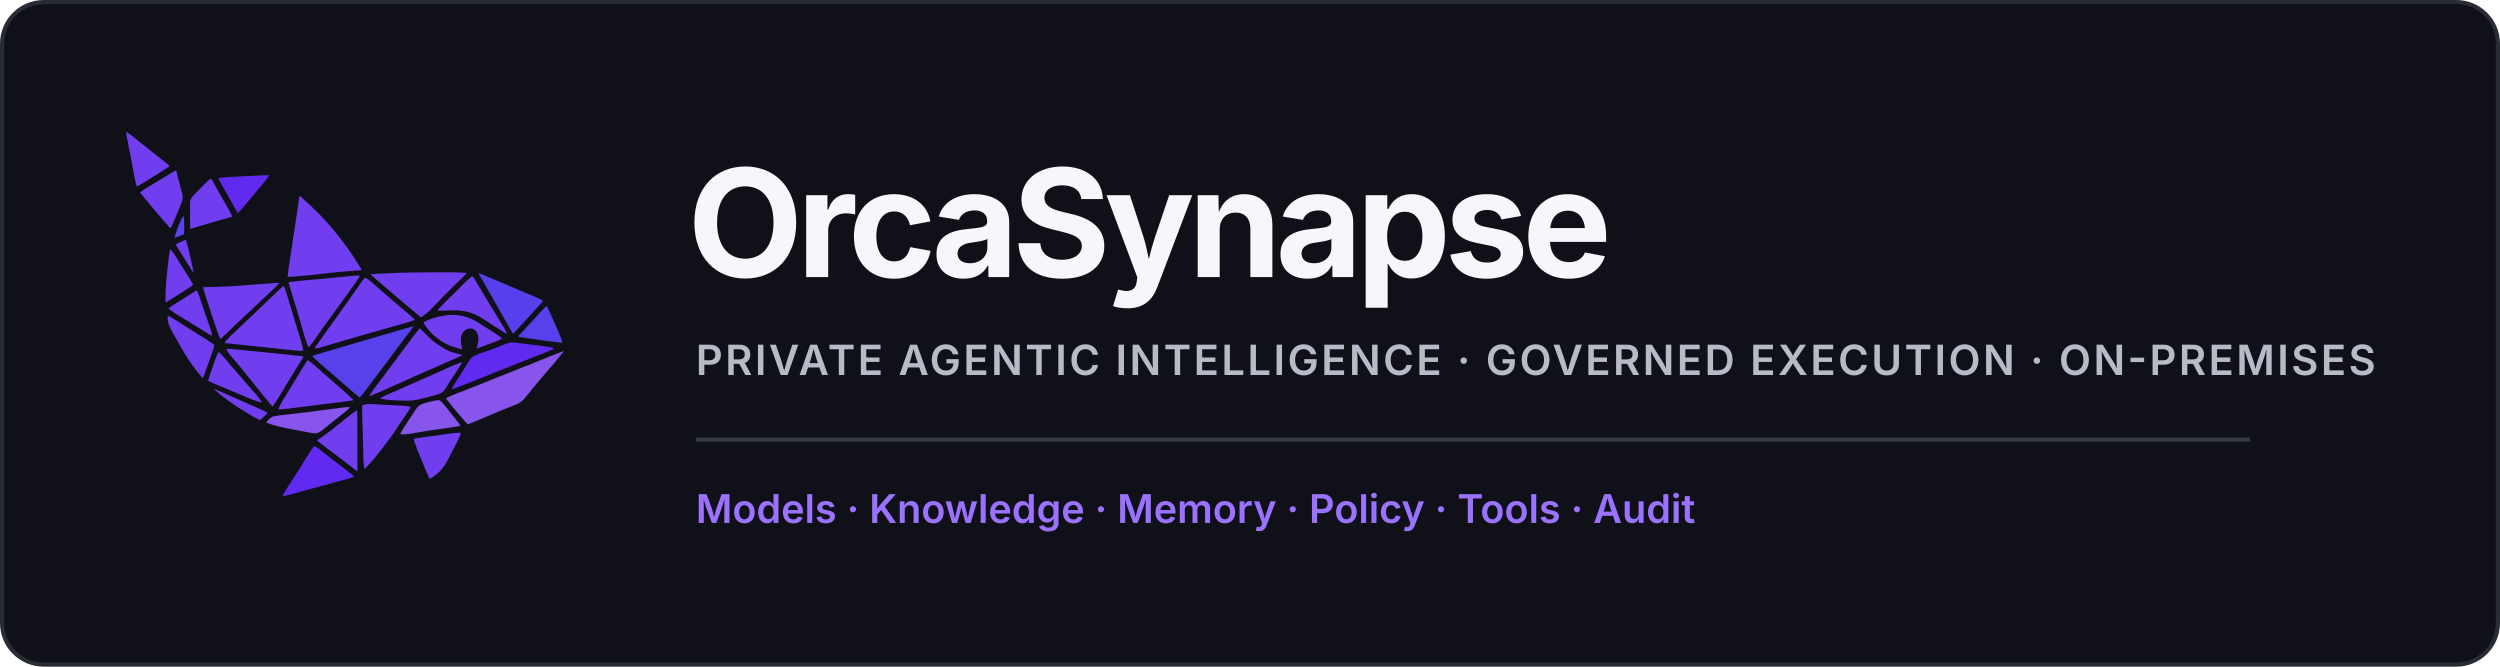
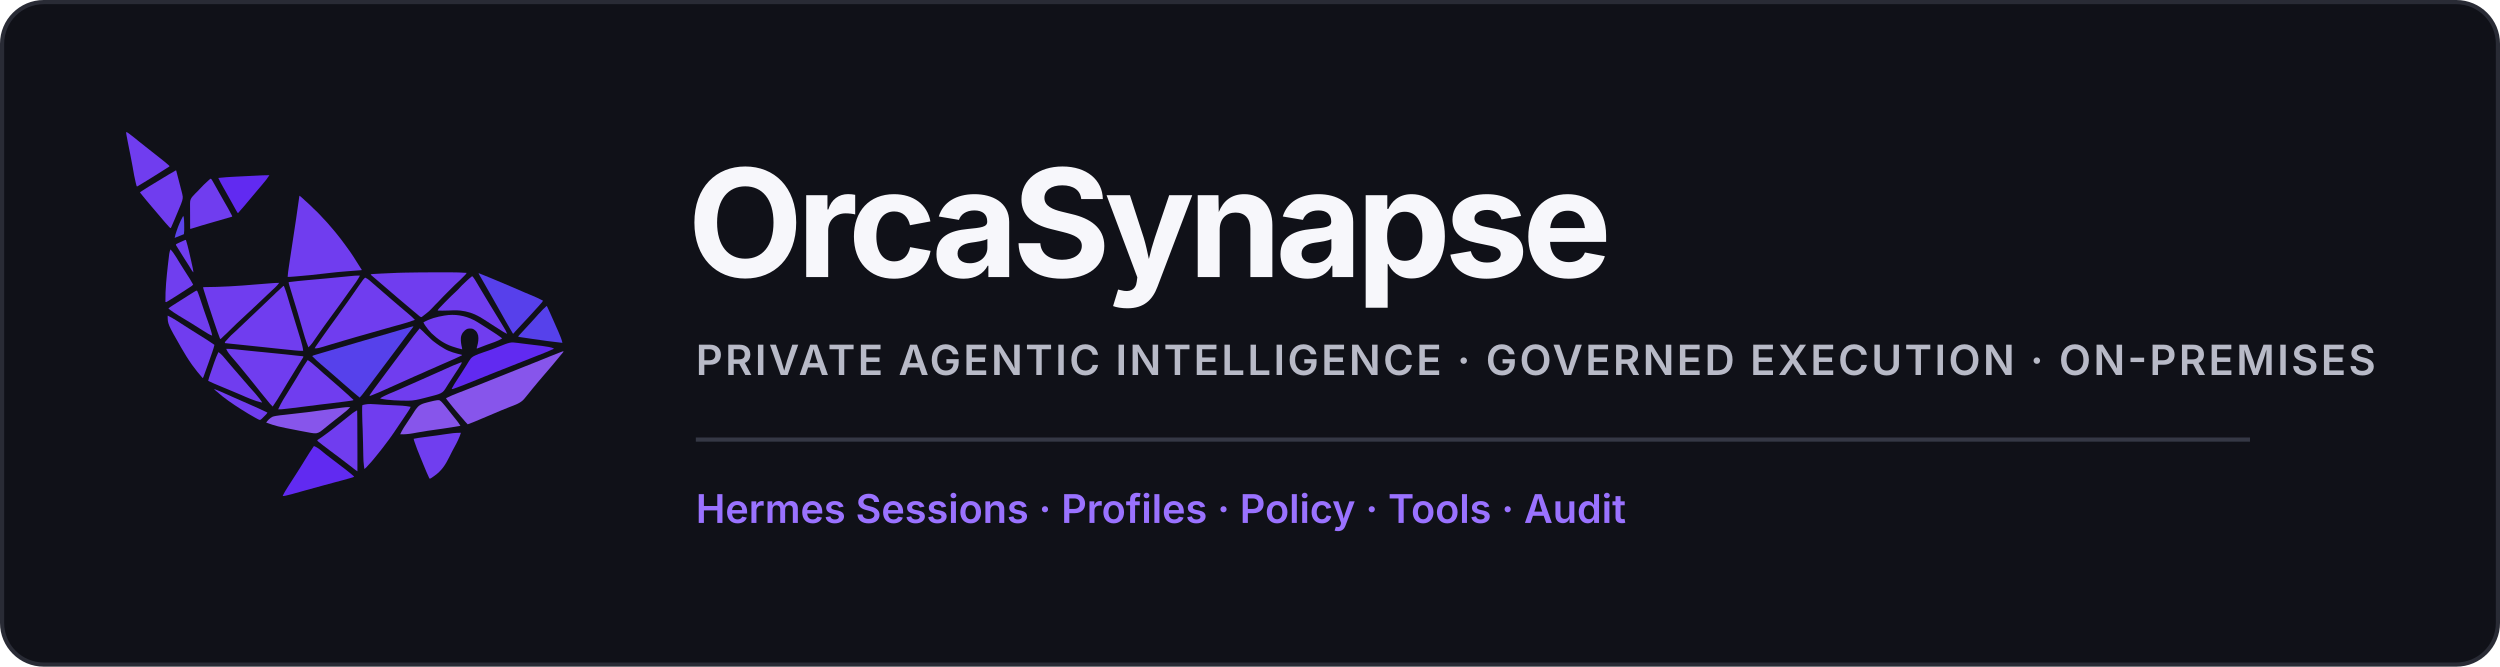
<svg xmlns="http://www.w3.org/2000/svg" width="1200" height="320" viewBox="0 0 1200 320" role="img" aria-labelledby="title description">
  <rect x="1" y="1" width="1198" height="318" rx="20" fill="#101118" stroke="#292b35" stroke-width="2" />
  <g transform="translate(56 52) scale(.576)" aria-hidden="true">
    <path fill="#703def" d="M 152.293 72.785 C 153.445 73.613 154.496 74.5 155.52 75.48 C 155.926 75.863 156.332 76.242 156.734 76.625 C 157.137 76.996 157.543 77.359 157.957 77.719 C 160.129 79.598 162.168 81.594 164.184 83.637 C 165.145 84.605 166.113 85.539 167.148 86.426 C 167.613 86.836 168.02 87.285 168.426 87.75 C 169.039 88.449 169.676 89.129 170.34 89.781 C 171.043 90.477 171.699 91.199 172.344 91.949 C 172.727 92.379 173.129 92.785 173.543 93.191 C 174.352 93.988 175.098 94.824 175.832 95.691 L 176.387 96.332 C 176.699 96.699 177.016 97.066 177.328 97.434 C 177.883 98.082 178.441 98.727 179 99.371 C 181.332 102.035 183.555 104.789 185.734 107.582 C 186.07 108.008 186.406 108.438 186.746 108.867 C 188.043 110.512 189.309 112.176 190.496 113.902 C 190.98 114.598 191.473 115.285 191.988 115.957 C 193.742 118.25 195.344 120.629 196.926 123.047 L 197.324 123.652 C 199.289 126.637 201.207 129.645 203.051 132.707 C 203.301 133.113 203.562 133.516 203.832 133.906 L 204.168 134.418 L 204.168 134.836 L 202.199 134.988 L 201.57 135.039 C 199.891 135.168 198.211 135.301 196.527 135.434 L 195.766 135.496 C 194.398 135.602 193.031 135.707 191.664 135.809 C 186.559 136.18 181.477 136.695 176.395 137.297 L 175.934 137.348 L 175.016 137.457 C 170.566 137.984 166.113 138.488 161.652 138.949 L 161.211 138.992 C 157.004 139.426 152.797 139.809 148.582 140.133 L 147.887 140.184 C 147.25 140.234 146.609 140.281 145.973 140.328 C 145.789 140.34 145.605 140.355 145.414 140.367 L 144.895 140.402 L 144.449 140.438 C 143.801 140.465 143.152 140.461 142.5 140.457 C 142.621 137.988 142.969 135.574 143.332 133.133 L 143.523 131.836 C 143.691 130.684 143.863 129.535 144.035 128.383 L 144.355 126.219 C 145.262 120.098 146.184 113.977 147.141 107.867 C 147.965 102.609 148.754 97.348 149.531 92.086 L 149.621 91.488 C 150.539 85.258 151.438 79.027 152.293 72.785 " fill-opacity="1" fill-rule="nonzero" />
    <path fill="#8755eb" d="M 371.875 202.508 L 372.5 202.715 L 372.055 203.234 C 371.02 204.453 369.996 205.676 369 206.926 C 367.438 208.887 365.855 210.828 364.215 212.723 C 363.602 213.434 363 214.156 362.406 214.883 C 361.445 216.066 360.445 217.219 359.441 218.367 C 358.785 219.121 358.133 219.879 357.484 220.637 L 357.176 220.996 L 356.559 221.719 C 356.246 222.086 355.93 222.449 355.617 222.816 C 354.414 224.215 353.215 225.621 352.023 227.031 C 351.637 227.488 351.25 227.945 350.863 228.402 C 350.012 229.402 349.16 230.406 348.344 231.438 C 347.789 232.137 347.219 232.824 346.629 233.496 C 345.461 234.84 344.363 236.219 343.293 237.641 C 342.242 239.023 341.129 240.34 340 241.652 L 339.48 242.293 C 336.531 245.723 331.715 247.266 327.613 248.84 C 325.402 249.691 323.215 250.586 321.027 251.492 L 320.473 251.723 C 317.23 253.07 314 254.449 310.777 255.836 C 301.848 259.676 301.848 259.676 297.539 261.395 L 296.789 261.695 C 295.371 262.258 293.938 262.797 292.5 263.309 C 291.07 261.797 289.672 260.277 288.371 258.652 C 287.891 258.07 287.387 257.516 286.875 256.957 C 286.035 256.043 285.242 255.102 284.461 254.137 C 283.883 253.434 283.289 252.742 282.695 252.051 C 281.859 251.082 281.039 250.102 280.246 249.094 C 279.891 248.652 279.535 248.211 279.176 247.773 C 277.977 246.316 276.801 244.848 275.664 243.344 L 275.332 242.914 C 275.074 242.57 274.828 242.215 274.582 241.863 L 274.582 241.445 C 277.988 239.812 281.398 238.316 284.938 236.996 C 286.934 236.242 288.922 235.465 290.91 234.691 L 292.277 234.16 C 293.531 233.676 294.785 233.188 296.039 232.699 L 296.492 232.523 C 301.645 230.523 306.77 228.457 311.898 226.402 C 313.793 225.645 315.688 224.887 317.578 224.133 L 320.426 222.992 L 321.555 222.543 L 322.125 222.312 L 333.426 217.797 L 336.148 216.707 C 337.387 216.211 338.625 215.719 339.859 215.223 C 342.43 214.191 345.008 213.168 347.582 212.152 C 352.426 210.25 357.258 208.324 362.059 206.312 C 364.414 205.328 366.773 204.375 369.168 203.496 C 369.559 203.352 369.945 203.199 370.332 203.051 L 370.961 202.809 L 371.465 202.609 Z M 371.875 202.508 " fill-opacity="1" fill-rule="nonzero" />
    <path fill="#703def" d="M 207.082 141.082 C 209.441 142.07 211.383 143.914 213.246 145.625 C 213.777 146.105 214.324 146.555 214.883 147.004 C 215.879 147.809 216.82 148.656 217.762 149.523 C 218.312 150.016 218.875 150.484 219.453 150.945 C 220.453 151.75 221.387 152.605 222.324 153.484 C 223.207 154.305 224.125 155.066 225.066 155.82 C 225.652 156.305 226.211 156.809 226.77 157.324 C 227.512 158.008 228.277 158.668 229.062 159.301 C 229.848 159.938 230.613 160.594 231.355 161.281 C 232.266 162.117 233.203 162.902 234.164 163.68 C 234.906 164.289 235.629 164.918 236.355 165.547 C 237.426 166.484 238.52 167.402 239.625 168.297 C 240.68 169.164 241.711 170.059 242.746 170.949 C 243.129 171.277 243.512 171.605 243.898 171.93 C 245.227 173.051 246.504 174.184 247.707 175.438 C 247.984 175.719 248.262 175.996 248.543 176.273 C 244.359 177.785 240.16 179.152 235.859 180.293 L 235.23 180.461 L 233.945 180.801 L 233.289 180.973 L 232.633 181.148 C 230.105 181.82 227.59 182.539 225.078 183.262 L 223.633 183.676 L 220.602 184.543 C 217.996 185.293 215.391 186.039 212.785 186.781 C 211.855 187.047 210.926 187.312 209.996 187.578 L 207.375 188.328 C 205.613 188.832 203.848 189.332 202.078 189.828 C 201.359 190.027 200.641 190.23 199.922 190.43 C 198.422 190.852 196.93 191.285 195.441 191.746 C 193.25 192.422 191.047 193.047 188.84 193.672 C 185.605 194.586 182.383 195.547 179.168 196.535 C 167.621 200.074 167.621 200.074 165 200.008 C 165.379 199.168 165.91 198.434 166.434 197.68 L 166.738 197.238 C 167.781 195.734 168.836 194.242 169.891 192.75 C 170.312 192.16 170.73 191.57 171.145 190.977 L 172.086 189.648 C 172.5 189.062 172.914 188.477 173.324 187.887 C 174.727 185.898 176.145 183.918 177.574 181.949 C 178.141 181.168 178.707 180.387 179.27 179.602 L 179.949 178.668 L 180.285 178.199 L 181.641 176.324 L 182.316 175.387 C 182.883 174.602 183.449 173.82 184.02 173.039 C 185.223 171.375 186.418 169.703 187.602 168.023 C 188.355 166.949 189.125 165.883 189.895 164.82 C 191.09 163.172 192.27 161.512 193.441 159.848 C 193.754 159.402 194.066 158.957 194.383 158.516 C 195.473 156.977 196.551 155.43 197.621 153.875 C 198.895 152.016 200.184 150.168 201.473 148.32 C 201.73 147.953 201.984 147.586 202.242 147.219 C 205.453 142.609 205.453 142.609 207.082 141.082 " fill-opacity="1" fill-rule="nonzero" />
    <path fill="#5641eb" d="M 246.875 181.688 L 247.293 181.895 L 246.938 182.348 C 245.883 183.711 244.848 185.086 243.828 186.477 C 242.77 187.914 241.699 189.34 240.613 190.758 C 239.59 192.09 238.582 193.438 237.605 194.805 C 236.488 196.363 235.336 197.887 234.168 199.406 C 233.254 200.605 232.348 201.812 231.457 203.027 C 230.293 204.617 229.105 206.184 227.906 207.746 C 226.996 208.941 226.098 210.145 225.207 211.355 C 224.043 212.945 222.855 214.512 221.656 216.078 C 220.746 217.27 219.848 218.473 218.957 219.688 C 217.793 221.273 216.605 222.844 215.406 224.406 C 214.496 225.598 213.598 226.805 212.707 228.016 C 211.141 230.152 209.531 232.262 207.918 234.367 C 207.719 234.625 207.52 234.883 207.324 235.141 C 206.828 235.785 206.332 236.43 205.832 237.074 L 205.543 237.449 C 205.234 237.848 204.93 238.242 204.621 238.633 L 204.34 238.996 C 203.77 239.727 203.168 240.387 202.5 241.027 C 201.105 239.902 199.73 238.754 198.375 237.582 C 197.645 236.953 196.906 236.336 196.16 235.73 C 194.281 234.207 192.457 232.617 190.676 230.98 C 189.961 230.324 189.223 229.691 188.465 229.082 C 187.332 228.168 186.27 227.191 185.207 226.199 C 183.898 224.98 182.531 223.832 181.172 222.668 C 180.258 221.887 179.348 221.102 178.438 220.312 C 177.07 219.125 175.695 217.945 174.32 216.77 L 173.23 215.836 L 172.863 215.523 L 172.137 214.895 C 171.531 214.379 170.926 213.863 170.32 213.352 C 167.746 211.172 165.277 208.875 162.918 206.465 C 163.617 205.996 164.301 205.793 165.102 205.559 L 165.605 205.41 C 166.18 205.238 166.754 205.07 167.332 204.902 L 168.59 204.531 C 169.578 204.238 170.566 203.949 171.551 203.656 C 173.426 203.105 175.301 202.551 177.176 201.996 C 184.707 199.77 192.238 197.547 199.777 195.348 L 201.605 194.812 C 202.715 194.488 203.824 194.164 204.934 193.84 L 205.535 193.664 C 209.383 192.543 213.234 191.426 217.082 190.309 C 221.027 189.168 224.969 188.02 228.91 186.871 C 230.988 186.266 233.066 185.66 235.145 185.051 L 237.863 184.258 C 238.289 184.133 238.715 184.008 239.141 183.883 C 240.289 183.547 241.434 183.215 242.582 182.883 C 242.949 182.777 243.316 182.672 243.68 182.566 C 244.207 182.41 244.734 182.262 245.262 182.109 L 245.738 181.969 C 246.113 181.863 246.496 181.773 246.875 181.688 " fill-opacity="1" fill-rule="nonzero" />
    <path fill="#703def" d="M 138.957 147.953 L 139.375 148.16 C 139.57 148.566 139.57 148.566 139.773 149.102 L 140.004 149.707 L 140.246 150.367 L 140.5 151.047 C 141.27 153.152 141.93 155.285 142.559 157.438 C 142.758 158.105 142.953 158.773 143.152 159.441 C 143.359 160.137 143.562 160.832 143.77 161.527 C 144.445 163.812 145.137 166.094 145.832 168.371 L 146.195 169.555 C 147.008 172.227 147.828 174.898 148.645 177.57 L 149.23 179.484 C 149.832 181.445 150.434 183.402 151.043 185.359 C 153.602 193.578 153.602 193.578 154.559 197.406 L 154.758 198.203 C 155.07 199.5 155.305 200.762 155.418 202.09 C 153.176 202.148 150.98 201.969 148.75 201.758 L 148.16 201.703 C 142.812 201.207 137.473 200.625 132.137 200.047 C 129.445 199.754 126.754 199.465 124.062 199.176 L 122.684 199.031 C 115.984 198.312 109.281 197.613 102.578 196.926 L 101.785 196.844 L 95.285 196.176 L 94.668 196.113 C 94.293 196.074 93.922 196.035 93.547 195.996 C 92.434 195.883 91.32 195.762 90.211 195.637 L 90.211 194.805 C 90.566 194.324 90.566 194.324 91.055 193.816 L 91.582 193.254 C 91.746 193.078 91.914 192.902 92.086 192.723 C 92.301 192.465 92.52 192.211 92.734 191.953 C 94.309 190.148 96.043 188.422 97.871 186.879 C 98.566 186.273 99.238 185.645 99.91 185.016 L 100.305 184.648 C 100.941 184.055 101.57 183.453 102.18 182.832 C 102.68 182.328 103.199 181.848 103.738 181.387 C 104.621 180.625 105.434 179.809 106.25 178.98 C 107.207 178.004 108.18 177.07 109.215 176.18 C 109.672 175.781 110.098 175.355 110.52 174.918 C 111.09 174.344 111.664 173.793 112.281 173.266 C 112.941 172.699 113.555 172.102 114.168 171.484 C 114.766 170.875 115.367 170.289 116.016 169.738 C 116.867 169.012 117.645 168.227 118.426 167.426 C 118.98 166.859 119.562 166.32 120.164 165.801 C 121.168 164.934 122.09 163.996 123.02 163.051 C 124.074 161.98 125.133 160.938 126.273 159.961 C 126.922 159.391 127.523 158.773 128.125 158.156 C 129 157.27 129.883 156.414 130.836 155.609 C 131.57 154.957 132.25 154.246 132.938 153.543 C 133.52 152.961 134.137 152.426 134.762 151.887 C 135.551 151.195 136.309 150.473 137.07 149.75 L 137.555 149.293 C 138.262 148.629 138.262 148.629 138.957 147.953 M 202.707 139.418 C 201.855 141.039 200.918 142.582 199.895 144.102 L 199.457 144.758 C 198.207 146.609 196.895 148.406 195.559 150.191 C 194.973 150.977 194.402 151.766 193.828 152.559 L 193.488 153.027 C 192.633 154.219 191.785 155.414 190.941 156.617 C 190.062 157.863 189.168 159.102 188.273 160.34 C 187.598 161.27 186.93 162.203 186.262 163.141 C 185.328 164.453 184.371 165.75 183.414 167.047 C 182.582 168.172 181.754 169.305 180.938 170.441 C 180.008 171.73 179.07 173.016 178.125 174.293 C 176.836 176.039 175.562 177.793 174.297 179.555 C 173.953 180.027 173.609 180.5 173.27 180.973 C 172.016 182.691 170.785 184.43 169.582 186.188 C 162.543 196.48 162.543 196.48 159.793 199.176 C 157.656 193.871 156.027 188.465 154.504 182.961 C 152.164 174.52 149.609 166.148 147.008 157.789 C 145.984 154.5 144.961 151.211 144.012 147.902 L 143.797 147.168 L 143.609 146.504 L 143.445 145.934 C 143.332 145.453 143.332 145.453 143.332 144.832 C 148.461 144.188 153.598 143.648 158.742 143.184 L 159.172 143.145 C 161.09 142.973 163.008 142.801 164.926 142.633 C 167.863 142.371 170.805 142.109 173.742 141.844 C 178.543 141.41 183.34 140.949 188.133 140.457 C 198.949 139.348 198.949 139.348 202.707 139.418 M 266.883 136.672 C 268.344 136.672 269.805 136.668 271.262 136.664 C 272.707 136.664 274.148 136.66 275.59 136.66 C 276.438 136.664 277.285 136.66 278.133 136.66 C 282.66 136.648 287.152 136.809 291.664 137.125 C 291.285 137.77 290.934 138.328 290.402 138.855 L 290.027 139.23 L 289.625 139.629 L 289.207 140.051 C 288.914 140.34 288.621 140.633 288.324 140.922 C 287.883 141.363 287.438 141.809 286.992 142.25 L 286.137 143.105 L 285.738 143.5 C 285.125 144.109 284.5 144.699 283.84 145.262 C 282.469 146.445 281.211 147.754 279.934 149.031 L 279.066 149.898 C 278.465 150.5 277.863 151.102 277.262 151.703 C 276.496 152.473 275.727 153.238 274.957 154.004 C 274.363 154.598 273.77 155.195 273.176 155.789 L 272.324 156.637 C 270.418 158.535 270.418 158.535 268.617 160.531 C 268.199 161.02 267.742 161.473 267.285 161.926 L 266.719 162.484 L 265.57 163.617 C 264.613 164.562 263.688 165.52 262.812 166.539 C 261.285 168.309 259.555 169.773 257.695 171.176 C 257.258 171.508 256.824 171.848 256.395 172.191 L 255.496 172.887 L 255.066 173.227 L 254.664 173.535 L 254.312 173.812 L 253.957 173.98 C 253.414 173.91 253.141 173.781 252.684 173.469 L 252.199 173.07 L 251.648 172.617 C 250.879 171.973 250.113 171.328 249.352 170.68 C 248.641 170.074 247.922 169.48 247.199 168.895 C 246.188 168.07 245.195 167.223 244.207 166.367 C 243.477 165.742 242.738 165.125 241.992 164.52 C 240.941 163.668 239.918 162.781 238.895 161.895 C 237.223 160.441 235.535 159.004 233.816 157.609 C 232.898 156.867 232.023 156.086 231.152 155.293 C 230.609 154.812 230.055 154.355 229.492 153.902 C 228.703 153.262 227.934 152.598 227.188 151.91 C 226.277 151.074 225.336 150.285 224.375 149.508 C 223.238 148.574 222.133 147.598 221.02 146.629 C 220.398 146.094 219.777 145.559 219.152 145.027 L 218.793 144.715 L 218.07 144.098 C 217.344 143.477 216.617 142.855 215.891 142.23 C 215.25 141.684 214.609 141.137 213.969 140.594 L 213.559 140.246 C 213.301 140.027 213.043 139.809 212.781 139.59 C 211.898 138.84 211.898 138.84 211.668 138.375 C 212.32 138.156 212.848 138.113 213.535 138.074 L 214.32 138.027 L 215.18 137.98 L 216.078 137.926 C 217.059 137.871 218.043 137.816 219.023 137.766 L 220.043 137.707 C 224.68 137.453 229.316 137.234 233.957 137.086 L 234.664 137.062 C 236.34 137.012 238.02 136.969 239.699 136.93 C 240.055 136.922 240.406 136.914 240.762 136.906 C 249.469 136.703 258.172 136.672 266.883 136.672 M 91.25 200.426 C 93.59 200.371 95.879 200.543 98.203 200.766 L 99.41 200.875 C 102.777 201.191 106.133 201.555 109.492 201.926 C 112.508 202.254 115.523 202.562 118.543 202.84 L 119.008 202.883 L 121.375 203.098 C 127.871 203.688 134.352 204.348 140.832 205.059 L 141.457 205.125 C 143.566 205.355 145.676 205.59 147.785 205.824 L 148.305 205.883 C 149.398 206.004 150.496 206.121 151.594 206.234 L 152.402 206.316 C 152.887 206.367 153.371 206.418 153.855 206.465 L 154.48 206.531 L 155.02 206.582 L 155.418 206.672 L 155.625 207.09 C 155.43 207.496 155.43 207.496 155.117 208 L 154.766 208.574 L 154.375 209.195 L 153.973 209.848 C 153.555 210.523 153.133 211.203 152.707 211.879 L 152.316 212.508 C 151.805 213.324 151.293 214.145 150.781 214.961 C 148.277 218.957 145.82 222.984 143.375 227.02 C 142.863 227.863 142.352 228.707 141.836 229.551 C 140.336 232.012 138.848 234.484 137.379 236.965 C 135.047 240.91 132.617 244.762 130 248.523 C 129.188 247.73 128.426 246.898 127.684 246.039 L 127.324 245.625 C 126.453 244.609 125.617 243.57 124.797 242.516 C 124.156 241.688 123.492 240.887 122.812 240.094 C 121.938 239.066 121.094 238.02 120.266 236.957 C 119.527 236.012 118.777 235.082 118.02 234.156 C 117.082 233.008 116.156 231.848 115.242 230.68 C 114.402 229.602 113.539 228.547 112.676 227.488 C 111.938 226.582 111.211 225.668 110.496 224.75 C 109.672 223.691 108.816 222.66 107.945 221.641 C 107.254 220.832 106.59 220.004 105.938 219.164 C 105.094 218.082 104.223 217.02 103.332 215.977 C 102.738 215.281 102.152 214.578 101.574 213.867 C 100.855 212.984 100.121 212.117 99.375 211.254 C 92.836 203.656 92.836 203.656 91.25 200.426 M 252.5 183.352 C 253.465 184.156 254.391 185.008 255.273 185.902 L 255.633 186.262 C 256.133 186.77 256.633 187.273 257.133 187.781 C 258.957 189.629 258.957 189.629 260.887 191.363 C 261.27 191.699 261.625 192.055 261.977 192.418 C 262.727 193.176 263.535 193.816 264.387 194.453 L 264.855 194.805 C 265.32 195.152 265.785 195.5 266.25 195.844 L 266.648 196.141 C 268.34 197.398 270.09 198.523 271.918 199.582 C 272.266 199.785 272.605 200 272.945 200.215 C 277.426 202.969 282.652 204.18 287.707 205.422 L 287.707 205.84 C 283.812 207.773 279.859 209.527 275.863 211.238 C 274.051 212.016 272.246 212.809 270.441 213.609 L 269.988 213.809 L 269.547 214.004 L 269.117 214.195 L 267.984 214.695 C 267.492 214.914 266.996 215.129 266.5 215.34 C 266.008 215.551 265.547 215.766 265.078 216.016 C 264.367 216.375 263.648 216.664 262.902 216.941 C 261.93 217.309 260.973 217.715 260.035 218.16 C 258.246 219.004 256.441 219.809 254.637 220.609 L 254.137 220.832 C 252.141 221.719 250.137 222.594 248.121 223.43 C 246.914 223.93 245.734 224.477 244.555 225.035 C 242.367 226.066 240.152 227.035 237.941 228.016 L 237.496 228.215 L 235.613 229.047 C 233.203 230.117 230.797 231.195 228.395 232.281 C 218.445 236.766 218.445 236.766 214.18 238.465 C 213.797 238.617 213.418 238.77 213.039 238.926 L 212.352 239.191 L 211.75 239.43 L 211.25 239.57 L 210.625 239.363 C 212.691 236.262 214.82 233.25 217.102 230.305 C 217.75 229.457 218.379 228.602 219.012 227.742 C 219.988 226.406 220.977 225.078 221.973 223.758 C 222.762 222.703 223.547 221.645 224.324 220.586 C 225.371 219.16 226.434 217.746 227.512 216.34 C 228.68 214.82 229.82 213.277 230.934 211.719 C 231.738 210.605 232.566 209.516 233.41 208.43 C 234.066 207.578 234.703 206.707 235.34 205.84 C 236.391 204.406 237.457 202.984 238.543 201.57 C 240.094 199.543 241.613 197.488 243.125 195.43 C 246.141 191.312 249.219 187.262 252.5 183.352 M 135.418 145.453 C 134.492 146.762 133.457 147.887 132.316 149.008 L 131.836 149.488 C 130.957 150.359 130.051 151.199 129.113 152.008 C 128.66 152.406 128.234 152.828 127.812 153.262 C 127.113 153.973 126.387 154.633 125.633 155.281 C 125.16 155.703 124.715 156.145 124.27 156.594 C 123.703 157.172 123.129 157.723 122.512 158.246 C 121.852 158.812 121.238 159.41 120.625 160.031 C 120.027 160.637 119.426 161.223 118.777 161.773 C 117.918 162.508 117.133 163.309 116.34 164.109 C 115.637 164.816 114.902 165.496 114.137 166.145 C 113.582 166.633 113.066 167.164 112.551 167.695 C 112.145 168.09 111.73 168.461 111.305 168.832 C 110.426 169.594 109.582 170.387 108.738 171.184 L 107.801 172.066 L 107.332 172.512 C 106.652 173.152 105.969 173.789 105.289 174.426 L 104.902 174.785 L 103.367 176.211 C 102.719 176.816 102.07 177.418 101.426 178.023 C 100.898 178.516 100.371 179.008 99.84 179.496 C 97.645 181.531 95.531 183.641 93.426 185.766 C 92.359 186.844 91.297 187.91 90.133 188.887 C 89.758 189.211 89.41 189.555 89.062 189.91 C 87.145 191.859 87.145 191.859 86.25 192.305 C 84.594 187.949 83.031 183.57 81.578 179.141 C 81.113 177.73 80.645 176.32 80.168 174.914 C 77.633 167.348 75.121 159.77 72.812 152.133 L 72.582 151.363 L 72.379 150.68 L 72.203 150.098 C 72.086 149.621 72.086 149.621 72.086 148.996 L 72.645 148.992 C 87.23 148.926 101.625 148.031 116.148 146.758 C 120.566 146.371 124.988 146.004 129.414 145.711 L 130.016 145.668 C 130.57 145.633 131.129 145.594 131.688 145.559 L 132.176 145.527 C 133.258 145.457 134.332 145.445 135.418 145.453 M 159.168 209.797 C 160.344 210.422 161.336 211.164 162.355 212.02 L 162.828 212.414 C 163.828 213.246 164.805 214.105 165.766 214.984 C 166.309 215.469 166.867 215.926 167.434 216.379 C 168.223 217.02 168.949 217.676 169.656 218.402 C 170.148 218.898 170.676 219.348 171.203 219.801 C 171.734 220.266 172.254 220.742 172.773 221.223 C 173.715 222.082 174.688 222.887 175.676 223.688 C 176.465 224.344 177.215 225.039 177.969 225.73 C 178.523 226.23 179.094 226.703 179.676 227.168 C 180.621 227.93 181.512 228.734 182.398 229.559 C 183.066 230.176 183.758 230.766 184.465 231.332 C 185.594 232.242 186.648 233.215 187.707 234.203 C 188.324 234.777 188.953 235.332 189.594 235.883 C 190.262 236.469 190.918 237.062 191.574 237.66 C 192.023 238.059 192.473 238.453 192.93 238.844 C 193.711 239.52 194.43 240.246 195.156 240.984 C 195.84 241.656 196.559 242.281 197.293 242.902 L 197.082 243.32 C 196.465 243.449 195.863 243.547 195.238 243.637 L 194.652 243.723 C 194.008 243.816 193.363 243.906 192.719 243.996 L 191.355 244.191 C 186.93 244.82 182.492 245.348 178.051 245.859 C 175.75 246.125 173.449 246.395 171.148 246.668 L 170.465 246.746 C 166.766 247.184 163.066 247.652 159.375 248.16 C 154.828 248.785 150.277 249.34 145.715 249.867 L 145.238 249.922 C 144.191 250.043 143.145 250.16 142.098 250.281 L 141.301 250.371 C 137.094 250.848 137.094 250.848 135.586 250.828 L 135.004 250.824 L 134.582 250.816 C 137.043 245.383 140.188 240.336 143.387 235.312 C 144.48 233.59 145.535 231.84 146.594 230.094 C 147.488 228.613 148.395 227.141 149.309 225.672 C 150.258 224.152 151.172 222.613 152.07 221.066 C 154.305 217.215 156.602 213.438 159.168 209.797 " fill-opacity="1" fill-rule="nonzero" />
    <path fill="#612af1" d="M 334.18 195.5 L 334.844 195.582 C 335.297 195.641 335.754 195.699 336.207 195.758 C 337.215 195.891 338.227 196.016 339.234 196.141 L 340.414 196.289 L 341.012 196.367 L 342.27 196.523 C 344.605 196.82 346.938 197.105 349.277 197.363 C 352.746 197.742 356.191 198.141 359.621 198.785 L 360.438 198.938 C 361.738 199.195 362.945 199.496 364.164 200.008 L 364.164 200.426 C 360.848 202 357.484 203.41 354.055 204.727 C 352.93 205.164 351.801 205.605 350.676 206.047 L 349.965 206.328 C 344.895 208.316 339.836 210.328 334.77 212.336 L 333.57 212.809 L 329.719 214.34 C 327.008 215.414 324.297 216.484 321.582 217.547 C 319.902 218.207 318.223 218.871 316.547 219.543 L 314.559 220.34 C 313.594 220.727 312.629 221.113 311.66 221.5 C 308.836 222.625 306.016 223.758 303.199 224.898 C 299.191 226.52 295.184 228.137 291.164 229.734 C 290.703 229.922 290.238 230.105 289.773 230.293 C 287.27 231.293 284.754 232.258 282.211 233.152 L 281.504 233.406 L 280.852 233.633 L 280.277 233.832 L 279.789 233.949 L 279.164 233.742 C 280.633 230.98 282.277 228.367 284.008 225.762 C 284.516 224.988 285.02 224.211 285.52 223.434 C 286.141 222.469 286.77 221.508 287.398 220.551 C 288.75 218.5 290.07 216.438 291.34 214.336 C 295.125 208.09 295.125 208.09 297.383 206.633 C 300.125 205.18 303.078 204.145 306.02 203.176 C 309.039 202.18 312.027 201.121 314.984 199.957 L 315.453 199.773 C 316.203 199.477 316.953 199.184 317.699 198.887 C 328.207 194.715 328.207 194.715 334.18 195.5 " fill-opacity="1" fill-rule="nonzero" />
    <path fill="#703def" d="M 211.195 246.41 L 211.777 246.414 C 213.523 246.426 215.254 246.539 216.992 246.688 C 220.574 246.984 224.156 247.152 227.746 247.277 C 231.047 247.391 234.34 247.535 237.629 247.785 L 238.113 247.816 C 240.438 247.988 242.711 248.32 245 248.734 C 244.594 249.809 244.031 250.727 243.426 251.699 C 243.305 251.895 243.184 252.09 243.059 252.289 C 241.816 254.27 240.496 256.195 239.176 258.121 C 237.98 259.863 236.805 261.613 235.625 263.363 L 234.441 265.113 C 232.922 267.363 232.922 267.363 231.414 269.625 C 230.598 270.855 229.766 272.074 228.895 273.266 C 228.66 273.582 228.43 273.902 228.199 274.219 C 228.082 274.375 227.965 274.535 227.848 274.699 C 227.504 275.172 227.164 275.645 226.828 276.117 C 225.336 278.199 223.793 280.234 222.207 282.246 C 221.719 282.871 221.238 283.5 220.754 284.133 C 219.289 286.035 217.773 287.895 216.25 289.754 L 215.312 290.898 L 214.84 291.473 C 214.539 291.844 214.238 292.215 213.941 292.586 C 212.789 294.027 211.551 295.367 210.285 296.707 C 209.551 297.488 208.84 298.285 208.137 299.094 C 207.613 299.641 207.047 300.102 206.457 300.582 C 206.355 299.91 206.258 299.234 206.16 298.562 L 206.074 298 C 205.684 295.336 205.586 292.672 205.539 289.984 C 205.527 289.395 205.516 288.805 205.504 288.215 C 205.488 287.371 205.473 286.527 205.453 285.688 C 205.414 283.492 205.367 281.301 205.32 279.109 L 205.305 278.453 C 205.227 274.77 205.125 271.09 204.988 267.41 L 204.961 266.73 C 204.895 264.895 204.816 263.062 204.734 261.227 C 204.613 258.598 204.551 255.977 204.555 253.344 C 204.559 252.754 204.555 252.164 204.555 251.574 C 204.555 251.191 204.555 250.812 204.555 250.43 L 204.555 249.902 C 204.559 249.004 204.613 248.16 204.793 247.277 C 205.246 247.176 205.703 247.074 206.16 246.977 L 206.926 246.809 C 208.367 246.52 209.734 246.406 211.195 246.41 " fill-opacity="1" fill-rule="nonzero" />
    <path fill="#612af1" d="M 164.375 281.426 C 167.875 282.703 171.141 285.793 173.988 288.137 C 175.344 289.25 176.746 290.293 178.156 291.34 C 178.848 291.855 179.527 292.383 180.211 292.91 L 180.547 293.168 L 180.891 293.434 C 182.188 294.43 183.488 295.422 184.793 296.418 L 185.324 296.82 L 186.992 298.094 L 187.555 298.523 C 188.539 299.273 189.527 300.016 190.52 300.754 C 192.02 301.863 193.457 303.023 194.867 304.242 C 195.484 304.777 196.109 305.301 196.73 305.824 L 197.918 306.828 C 197.438 307.305 197.145 307.387 196.504 307.586 L 195.836 307.789 L 195.078 308.012 L 194.676 308.133 C 190.465 309.383 186.207 310.48 181.961 311.605 C 179.047 312.383 176.141 313.168 173.23 313.957 L 172.445 314.172 C 166.559 315.77 160.676 317.375 154.805 319.035 C 144.82 321.855 144.82 321.855 141.301 322.664 L 140.746 322.793 C 139.93 322.977 139.176 323.121 138.332 323.07 C 139.656 320.141 141.418 317.453 143.125 314.738 L 143.512 314.125 C 144.992 311.773 146.504 309.445 148.027 307.117 C 149.156 305.391 150.262 303.648 151.359 301.898 C 151.68 301.395 152 300.891 152.32 300.383 L 152.648 299.863 C 152.852 299.543 153.055 299.223 153.258 298.898 C 154.5 296.941 155.707 294.965 156.906 292.98 C 159.277 289.051 161.766 285.199 164.375 281.426 " fill-opacity="1" fill-rule="nonzero" />
    <path fill="#5740eb" d="M 301.664 137.336 C 305.109 138.699 308.543 140.098 311.965 141.52 C 312.656 141.809 313.352 142.094 314.043 142.383 C 319.445 144.625 324.84 146.883 330.207 149.203 L 331.02 149.555 C 333.242 150.512 335.461 151.477 337.676 152.441 C 338.488 152.797 339.301 153.148 340.113 153.504 C 341.68 154.184 343.25 154.844 344.844 155.461 C 348.383 156.848 351.832 158.496 355.207 160.238 C 354.906 161.215 354.328 161.836 353.633 162.555 C 352.816 163.41 352.039 164.273 351.301 165.195 C 350.625 166.039 349.914 166.801 349.141 167.551 C 348.637 168.055 348.176 168.586 347.715 169.125 C 346.867 170.094 345.98 171.027 345.109 171.973 C 344.625 172.492 344.148 173.016 343.672 173.539 C 342.32 175.016 340.949 176.477 339.582 177.938 C 338.09 179.535 336.598 181.133 335.113 182.742 C 334.539 183.363 333.965 183.984 333.383 184.602 L 332.984 185.027 C 332.727 185.301 332.469 185.574 332.215 185.844 C 331.738 186.352 331.289 186.84 330.879 187.398 L 330.625 187.723 L 330.207 187.723 L 329.922 187.219 C 329.223 185.98 328.512 184.754 327.762 183.551 C 326.543 181.586 325.41 179.578 324.293 177.555 C 323.496 176.105 322.684 174.664 321.859 173.227 C 320.953 171.645 320.055 170.055 319.164 168.465 C 318.172 166.684 317.168 164.91 316.152 163.145 C 315.348 161.742 314.562 160.336 313.773 158.926 C 312.695 156.988 311.59 155.074 310.469 153.164 C 309.598 151.68 308.754 150.184 307.914 148.684 C 306.941 146.93 305.949 145.191 304.934 143.465 C 304.09 142.023 303.246 140.582 302.422 139.129 L 302.184 138.719 C 301.664 137.801 301.664 137.801 301.664 137.336 " fill-opacity="1" fill-rule="nonzero" />
    <path fill="#703def" d="M 297.512 176.387 C 299.355 177.344 301.125 178.391 302.871 179.516 C 303.574 179.969 304.285 180.418 304.996 180.867 C 305.59 181.246 306.184 181.625 306.777 182.004 C 307.465 182.441 308.152 182.875 308.848 183.309 C 310.902 184.586 312.926 185.91 314.941 187.25 C 315.246 187.449 315.547 187.648 315.848 187.852 C 317.695 189.074 319.496 190.328 321.25 191.68 C 317.473 194.195 312.523 195.512 308.301 197.102 C 306.492 197.781 304.691 198.477 302.891 199.176 L 302.059 199.5 C 301.441 199.738 300.824 199.977 300.207 200.219 L 300 199.801 C 300.148 199.223 300.309 198.645 300.48 198.07 C 301.27 195.219 301.777 192.152 301.223 189.211 C 300.84 187.836 300.301 186.645 299.359 185.562 C 298.387 184.645 297.352 183.879 296.039 183.559 C 294.672 183.406 293.344 183.41 292.031 183.859 C 290.602 184.531 289.492 185.586 288.523 186.816 C 287.555 188.242 286.988 189.574 286.836 191.293 C 286.641 194.219 287.125 196.926 287.82 199.758 C 287.914 200.219 287.914 200.219 287.914 200.844 C 285.23 200.223 282.613 199.426 280 198.551 L 279.543 198.402 C 273.078 196.227 267.617 192.375 262.707 187.723 L 262.23 187.273 C 260.535 185.633 259.137 183.754 257.746 181.855 L 257.398 181.383 C 256.695 180.41 256.133 179.441 255.625 178.355 C 261.02 175.227 266.82 173.777 272.914 172.73 L 273.406 172.648 C 281.676 171.27 290.09 172.598 297.512 176.387 M 49.168 51.754 L 49.586 51.754 C 50.367 54.77 51.148 57.781 51.93 60.797 C 52.273 62.121 52.617 63.441 52.961 64.762 C 53.133 65.426 53.305 66.09 53.477 66.75 C 53.555 67.047 53.633 67.344 53.711 67.641 C 55.352 73.906 55.352 73.906 54.617 76.938 C 54.375 77.793 54.07 78.621 53.75 79.449 L 53.578 79.906 C 52.648 82.352 51.602 84.75 50.566 87.152 C 49.793 88.949 49.039 90.758 48.297 92.566 C 47.316 94.949 46.289 97.309 45.211 99.645 L 44.586 99.645 C 44.254 99.387 44.254 99.387 43.906 99.02 L 43.52 98.613 C 43.027 98.078 42.547 97.535 42.07 96.984 C 41.609 96.453 41.129 95.938 40.652 95.418 C 39.805 94.488 39 93.531 38.211 92.555 C 37.645 91.863 37.066 91.188 36.484 90.512 C 35.668 89.562 34.859 88.613 34.051 87.66 L 33.766 87.324 C 33.297 86.77 32.828 86.215 32.359 85.66 C 31.332 84.438 30.293 83.227 29.246 82.023 C 28.32 80.961 27.41 79.879 26.523 78.781 C 25.965 78.105 25.395 77.441 24.82 76.781 C 23.77 75.566 22.77 74.32 21.785 73.051 C 21.16 72.25 20.516 71.465 19.867 70.68 L 19.586 70.285 L 19.586 69.871 C 20.008 69.547 20.008 69.547 20.613 69.156 L 20.953 68.934 C 21.203 68.773 21.449 68.613 21.695 68.453 C 22.078 68.207 22.457 67.961 22.836 67.711 C 25.41 66.016 28.051 64.43 30.691 62.836 C 31.809 62.164 32.922 61.488 34.039 60.812 L 34.77 60.371 C 36.07 59.582 37.367 58.789 38.66 57.988 C 41.742 56.074 44.859 54.25 48.023 52.473 C 48.414 52.246 48.793 52.004 49.168 51.754 " fill-opacity="1" fill-rule="nonzero" />
    <path fill="#703def" d="M 296.25 139.832 C 297.137 140.648 297.754 141.52 298.383 142.539 L 298.707 143.055 C 299.91 144.996 301.059 146.973 302.211 148.949 C 304.352 152.617 306.559 156.246 308.766 159.875 C 309.5 161.078 310.227 162.281 310.949 163.492 C 312.688 166.395 314.477 169.262 316.258 172.137 C 317.688 174.441 319.105 176.75 320.508 179.07 C 320.711 179.402 320.91 179.734 321.113 180.062 C 324.414 185.492 324.414 185.492 325.414 187.934 C 324.664 187.652 323.992 187.312 323.301 186.902 L 322.676 186.527 L 322.004 186.125 C 321.773 185.984 321.543 185.844 321.305 185.703 C 319.16 184.406 317.059 183.043 314.969 181.664 C 311.879 179.621 308.773 177.602 305.625 175.648 L 305.207 175.391 C 304.312 174.836 303.41 174.297 302.5 173.773 L 302.09 173.539 C 297.363 170.848 292.082 169.152 286.664 168.566 L 286.078 168.5 C 282.82 168.18 279.508 168.312 276.242 168.492 C 273.332 168.637 270.414 168.586 267.5 168.566 C 267.777 167.836 268.004 167.367 268.582 166.836 C 269.086 166.363 269.562 165.863 270.008 165.336 C 271.004 164.191 272.078 163.129 273.148 162.059 C 273.371 161.836 273.594 161.613 273.816 161.391 C 274.281 160.926 274.746 160.461 275.211 160 C 275.805 159.406 276.395 158.816 276.988 158.223 C 277.445 157.766 277.906 157.305 278.367 156.848 L 279.02 156.191 C 280.098 155.113 281.184 154.043 282.348 153.055 C 283.023 152.469 283.652 151.828 284.281 151.195 L 284.676 150.805 C 285.324 150.152 285.949 149.492 286.547 148.793 C 287.324 147.895 288.176 147.09 289.047 146.289 C 289.949 145.453 290.844 144.617 291.703 143.746 C 292.32 143.121 292.973 142.539 293.656 141.992 C 294.535 141.289 295.398 140.57 296.25 139.832 M 78.125 58.625 C 78.496 58.762 78.496 58.762 78.961 59.043 C 79.328 59.555 79.328 59.555 79.707 60.207 L 79.914 60.566 C 80.141 60.953 80.363 61.344 80.586 61.738 C 80.746 62.012 80.902 62.285 81.062 62.559 C 82.488 65.031 83.871 67.523 85.25 70.023 C 86.801 72.828 88.367 75.621 89.988 78.383 C 91.941 81.711 93.875 85.07 95.613 88.52 L 95.816 88.926 C 96.25 89.805 96.25 89.805 96.25 90.277 L 95.898 90.375 C 91.73 91.559 87.57 92.766 83.41 93.98 C 81.047 94.668 78.684 95.352 76.316 96.031 C 72.66 97.082 69.016 98.133 65.398 99.316 C 64.098 99.742 62.781 100.121 61.461 100.48 L 61.25 100.27 C 61.23 99.984 61.219 99.699 61.219 99.41 L 61.215 98.848 L 61.215 98.227 L 61.211 97.574 C 61.207 96.859 61.203 96.141 61.203 95.426 L 61.199 94.684 C 61.195 93.391 61.191 92.094 61.191 90.797 C 61.188 89.461 61.18 88.125 61.172 86.789 C 61.168 85.762 61.164 84.73 61.164 83.703 C 61.164 83.211 61.16 82.719 61.156 82.227 C 61.117 76.898 61.117 76.898 62.301 74.664 C 62.527 74.312 62.527 74.312 63.035 73.695 L 63.32 73.344 C 64.582 71.848 66.008 70.496 67.406 69.129 C 67.977 68.574 68.516 68.008 69.035 67.402 C 69.926 66.367 70.891 65.41 71.859 64.445 C 72.176 64.133 72.492 63.816 72.805 63.5 C 73.918 62.387 75.051 61.312 76.25 60.293 C 76.598 59.984 76.945 59.676 77.293 59.367 L 77.773 58.938 Z M 200 251.855 L 200.418 251.855 C 200.457 254.512 200.496 257.172 200.527 259.828 C 200.645 269.117 200.645 278.406 200.637 287.695 L 200.637 288.25 C 200.637 292.984 200.633 297.719 200.625 302.453 C 200.328 302.258 200.027 302.059 199.73 301.863 L 199.227 301.531 C 198.594 301.098 197.992 300.633 197.395 300.152 C 197.145 299.953 196.895 299.75 196.641 299.551 L 196.246 299.238 C 195.52 298.668 194.785 298.109 194.051 297.547 L 193.594 297.199 L 192.703 296.523 C 192.113 296.074 191.527 295.621 190.938 295.168 C 189.766 294.266 188.59 293.363 187.41 292.465 C 186.664 291.895 185.914 291.32 185.168 290.746 C 182.812 288.938 180.426 287.176 178.027 285.422 C 175.879 283.848 173.75 282.254 171.668 280.59 L 171.105 280.145 C 170.77 279.879 170.434 279.609 170.098 279.336 C 169.715 279.031 169.332 278.73 168.945 278.43 L 168.309 277.922 L 167.719 277.465 L 167.293 277.051 L 167.293 276.426 C 167.711 276.105 167.711 276.105 168.293 275.762 C 169.324 275.137 170.297 274.465 171.266 273.75 C 171.809 273.355 172.355 272.961 172.906 272.57 C 175.555 270.695 178.141 268.73 180.688 266.711 C 181.039 266.434 181.395 266.156 181.746 265.883 C 183.246 264.715 184.719 263.52 186.184 262.309 C 187.223 261.449 188.277 260.605 189.344 259.777 C 189.949 259.305 190.555 258.824 191.152 258.34 C 196.984 253.617 196.984 253.617 200 251.855 " fill-opacity="1" fill-rule="nonzero" />
    <path fill="#703eef" d="M 286.875 270.387 C 285.551 274.57 283.551 278.535 281.43 282.363 C 279.996 284.957 278.664 287.594 277.355 290.246 C 274.027 296.996 270.848 302.059 264.582 306.41 L 264.113 306.742 C 263.688 307.039 263.258 307.34 262.824 307.633 L 262.441 307.902 C 262.121 308.113 261.789 308.305 261.457 308.492 L 260.625 308.492 C 258.918 304.816 257.305 301.117 255.797 297.355 L 255.406 296.371 C 255.34 296.207 255.273 296.043 255.207 295.875 C 254.473 294.047 253.711 292.23 252.953 290.414 C 251.172 286.141 249.484 281.867 248.035 277.469 L 247.859 276.934 C 247.707 276.422 247.598 275.91 247.5 275.387 C 249.891 274.871 252.289 274.508 254.715 274.188 L 255.898 274.027 C 258.152 273.727 260.406 273.43 262.664 273.137 L 264.125 272.945 C 265.055 272.824 265.984 272.703 266.914 272.582 C 269.359 272.266 271.801 271.914 274.234 271.512 C 278.445 270.82 282.605 270.336 286.875 270.387 " fill-opacity="1" fill-rule="nonzero" />
    <path fill="#8755eb" d="M 267.105 243.219 C 267.844 243.156 268.438 243.168 269.164 243.32 C 270.152 243.949 270.895 244.738 271.664 245.609 L 271.961 245.938 C 273.473 247.629 274.855 249.441 276.25 251.23 C 277.344 252.637 278.438 254.035 279.582 255.395 C 280.629 256.641 281.633 257.914 282.633 259.195 C 282.91 259.555 283.191 259.91 283.473 260.266 L 284.008 260.953 L 284.48 261.555 C 284.941 262.168 285.352 262.809 285.762 263.457 L 286.156 264.082 L 286.457 264.559 C 281.52 265.43 276.578 266.262 271.609 266.957 L 270.98 267.047 C 269.918 267.195 268.855 267.344 267.797 267.488 C 258.926 268.711 258.926 268.711 250.105 270.219 L 249.488 270.336 L 248.324 270.555 L 247.777 270.656 L 247.258 270.754 C 243.598 271.438 239.973 271.75 236.25 271.637 C 237.117 269.785 238.066 268.008 239.148 266.273 L 239.504 265.703 C 240.809 263.617 242.18 261.574 243.555 259.535 C 244.047 258.801 244.539 258.066 245.031 257.332 L 245.395 256.793 C 246.332 255.391 247.242 253.969 248.129 252.531 C 248.934 251.242 249.797 250.059 250.832 248.941 L 251.203 248.531 C 253.754 246 258.102 245.293 261.441 244.406 C 263.328 243.91 265.176 243.52 267.105 243.219 " fill-opacity="1" fill-rule="nonzero" />
    <path fill="#703def" d="M 42.5 172.73 C 44.965 173.902 47.281 175.234 49.586 176.688 L 50.141 177.039 C 52.238 178.363 54.328 179.703 56.406 181.055 C 57.637 181.852 58.879 182.637 60.121 183.418 C 61.199 184.098 62.277 184.781 63.355 185.469 C 65.055 186.555 66.762 187.629 68.477 188.688 C 72.863 191.395 77.246 194.121 81.461 197.094 C 81.109 198.926 80.504 200.668 79.91 202.43 L 79.742 202.934 C 78.68 206.09 77.582 209.23 76.453 212.359 C 76.219 213.012 75.984 213.66 75.75 214.309 C 75.281 215.617 74.809 216.922 74.336 218.227 C 74.145 218.758 73.957 219.285 73.766 219.816 C 73.496 220.562 73.227 221.309 72.957 222.051 L 72.707 222.742 L 72.477 223.375 L 72.277 223.93 C 72.086 224.371 72.086 224.371 71.668 224.789 C 68.66 221.359 65.785 217.875 63.125 214.168 L 62.754 213.652 C 59.531 209.152 56.672 204.438 53.906 199.645 L 53.617 199.145 C 42.5 179.73 42.5 179.73 42.5 172.73 " fill-opacity="1" fill-rule="nonzero" />
    <path fill="#8755eb" d="M 194.582 248.941 C 192.949 250.973 190.953 252.578 188.902 254.164 C 188.086 254.801 187.285 255.457 186.484 256.113 C 185.25 257.121 183.992 258.086 182.711 259.035 C 181.266 260.109 179.875 261.25 178.484 262.391 C 177.859 262.902 177.227 263.402 176.598 263.902 C 176.156 264.258 175.719 264.613 175.285 264.973 C 169.16 270.004 169.16 270.004 166.609 270.73 C 165.031 270.934 163.531 270.742 161.973 270.469 L 161.324 270.355 C 158.344 269.84 155.375 269.262 152.41 268.684 L 151.945 268.594 C 133.262 264.957 133.262 264.957 124.582 261.852 C 126.059 259.848 127.547 258.227 129.793 257.062 C 130.543 256.762 131.289 256.59 132.082 256.438 L 132.828 256.293 C 135.16 255.871 137.512 255.652 139.867 255.41 C 152.723 254.098 165.555 252.406 178.359 250.656 C 181.359 250.246 184.363 249.84 187.371 249.477 L 188.152 249.379 C 190.289 249.125 192.43 248.898 194.582 248.941 " fill-opacity="1" fill-rule="nonzero" />
    <path fill="#703def" d="M 287.082 211.668 L 287.707 211.879 C 285.852 215.371 283.66 218.625 281.449 221.902 C 279.684 224.523 277.949 227.164 276.293 229.863 C 272.582 235.898 272.582 235.898 270.102 237.387 C 268.66 238.121 267.164 238.562 265.609 238.988 L 264.926 239.18 C 262.352 239.887 259.77 240.543 257.18 241.191 C 256.637 241.324 256.09 241.465 255.547 241.602 C 251.395 242.656 247.418 243.656 243.113 243.617 L 242.637 243.617 C 235.145 243.586 226.938 243.414 219.582 241.863 C 220.375 240.984 221.438 240.539 222.473 240 L 223.172 239.641 C 225.629 238.387 228.176 237.359 230.734 236.328 C 231.82 235.883 232.898 235.414 233.973 234.938 L 234.598 234.66 C 235.289 234.355 235.977 234.047 236.668 233.742 C 237.727 233.27 238.785 232.801 239.844 232.328 L 240.809 231.898 C 243.066 230.895 245.324 229.898 247.59 228.914 C 249.879 227.914 252.164 226.902 254.441 225.879 C 256.691 224.867 258.953 223.871 261.211 222.875 C 264.184 221.562 267.152 220.242 270.117 218.906 C 281.359 213.84 281.359 213.84 285.621 212.246 C 285.969 212.113 286.309 211.969 286.648 211.816 Z M 7.918 19.688 C 8.867 20.008 9.613 20.539 10.406 21.133 L 10.82 21.441 C 13.531 23.465 16.145 25.605 18.762 27.742 C 20.395 29.074 22.035 30.395 23.711 31.672 C 25.449 33 27.16 34.363 28.867 35.734 C 29.832 36.508 30.805 37.273 31.785 38.023 C 34.223 39.891 36.621 41.801 38.996 43.742 C 39.336 44.02 39.676 44.293 40.016 44.566 C 41.016 45.375 41.996 46.199 42.957 47.059 L 43.539 47.578 L 43.961 48.008 L 43.961 48.422 C 43.613 48.691 43.613 48.691 43.117 49 L 42.562 49.348 L 41.953 49.727 L 40.688 50.52 L 40.027 50.934 C 39.027 51.555 38.039 52.188 37.047 52.82 C 36.293 53.301 35.543 53.777 34.793 54.254 L 34.27 54.586 C 32.363 55.797 30.449 56.996 28.52 58.168 C 27.527 58.773 26.535 59.383 25.551 59.996 C 23.719 61.137 21.883 62.262 20.031 63.367 C 19.777 63.52 19.523 63.676 19.27 63.828 C 18.914 64.043 18.559 64.254 18.203 64.469 L 17.578 64.844 L 17.086 65.082 L 16.668 64.871 C 16.508 64.418 16.508 64.418 16.352 63.805 L 16.176 63.109 L 15.992 62.348 L 15.797 61.555 C 14.887 57.812 14.195 54.027 13.566 50.227 L 13.426 49.387 L 13.355 48.957 C 12.77 45.473 12.066 42.008 11.367 38.547 L 11.277 38.098 C 11.012 36.781 10.746 35.465 10.48 34.148 C 10.027 31.898 9.582 29.645 9.141 27.395 L 9.059 26.965 C 8.762 25.438 8.473 23.902 8.191 22.371 L 8.109 21.922 C 7.977 21.168 7.887 20.453 7.918 19.688 M 84.793 203.133 C 85.062 203.332 85.328 203.531 85.598 203.73 L 86.047 204.066 C 87.391 205.098 88.488 206.434 89.586 207.715 C 89.777 207.938 89.973 208.16 90.164 208.387 C 91.125 209.5 92.082 210.617 93.008 211.762 C 93.969 212.945 94.969 214.094 95.973 215.242 C 96.641 216.012 97.309 216.789 97.969 217.566 C 98.68 218.402 99.406 219.227 100.145 220.039 C 100.77 220.727 101.371 221.434 101.953 222.16 C 102.629 222.996 103.332 223.793 104.062 224.578 C 104.961 225.543 105.805 226.543 106.629 227.566 C 107.227 228.293 107.859 228.984 108.492 229.676 C 108.961 230.203 109.402 230.746 109.844 231.293 C 110.816 232.496 111.863 233.613 112.918 234.738 C 113.633 235.5 114.32 236.281 115 237.074 L 115.547 237.695 C 116.73 239.047 117.867 240.438 118.957 241.863 L 119.301 242.309 C 119.91 243.113 120.512 243.918 121.043 244.777 L 121.043 245.195 C 114.852 243.801 109.004 241.141 103.215 238.605 C 100.691 237.508 98.152 236.449 95.613 235.395 L 94.953 235.121 C 92.922 234.273 90.895 233.434 88.859 232.598 C 86.301 231.547 83.75 230.477 81.211 229.383 L 80.816 229.211 C 79.27 228.547 77.746 227.852 76.25 227.078 C 76.734 225.199 77.328 223.359 77.945 221.52 L 78.102 221.047 C 79.035 218.27 79.984 215.5 80.957 212.738 C 81.105 212.309 81.258 211.883 81.406 211.457 C 82.395 208.609 83.512 205.859 84.793 203.133 " fill-opacity="1" fill-rule="nonzero" />
    <path fill="#612af1" d="M 127.293 55.711 C 125.602 58.348 123.684 60.805 121.625 63.16 C 121.109 63.75 120.609 64.355 120.117 64.965 C 119.254 66.027 118.359 67.059 117.457 68.09 C 116.641 69.027 115.848 69.984 115.066 70.949 C 114.496 71.641 113.918 72.316 113.332 72.992 C 112.434 74.039 111.551 75.094 110.684 76.164 C 110.055 76.93 109.41 77.684 108.77 78.441 C 108.156 79.164 107.551 79.895 106.953 80.633 C 106.199 81.559 105.414 82.449 104.609 83.332 C 104.207 83.777 103.809 84.227 103.414 84.68 L 103.062 85.078 C 102.809 85.371 102.559 85.664 102.309 85.961 L 101.914 86.426 L 101.559 86.848 L 101.25 87.152 L 100.836 87.152 C 100.562 86.773 100.562 86.773 100.25 86.234 L 99.898 85.629 L 99.52 84.965 L 99.125 84.285 C 98.121 82.535 97.152 80.766 96.199 78.988 C 95.383 77.473 94.539 75.973 93.68 74.48 C 92.684 72.746 91.715 71 90.746 69.25 C 90.039 67.973 89.324 66.707 88.59 65.445 C 87.227 63.09 85.922 60.688 84.793 58.211 L 84.793 58 C 89.293 57.496 93.789 57.195 98.312 56.977 C 99.219 56.934 100.129 56.887 101.035 56.844 C 102.555 56.766 104.074 56.691 105.594 56.617 C 107.344 56.531 109.094 56.445 110.84 56.359 C 112.719 56.266 114.602 56.172 116.48 56.082 L 118.086 56 C 118.926 55.957 119.77 55.918 120.613 55.875 C 120.918 55.863 121.227 55.848 121.531 55.832 C 123.453 55.734 125.371 55.695 127.293 55.711 " fill-opacity="1" fill-rule="nonzero" />
    <path fill="#703def" d="M 66.461 151.91 L 67.086 152.117 C 67.359 152.66 67.582 153.18 67.801 153.746 L 68.016 154.297 C 69.012 156.895 69.855 159.551 70.727 162.191 C 71.402 164.238 72.094 166.281 72.789 168.32 L 72.984 168.902 C 73.688 170.969 74.402 173.031 75.148 175.078 L 75.715 176.625 C 76.73 179.402 77.672 182.191 78.504 185.031 L 78.637 185.484 C 79.012 186.777 79.383 188.055 79.586 189.391 C 78.512 189.078 77.598 188.605 76.629 188.062 L 76.133 187.785 C 74.426 186.82 72.773 185.77 71.125 184.711 C 70.301 184.184 69.473 183.664 68.648 183.145 L 67.16 182.207 C 66.672 181.895 66.184 181.586 65.691 181.277 C 64.699 180.648 63.703 180.02 62.711 179.395 L 62.219 179.086 C 59.816 177.582 57.391 176.125 54.949 174.684 C 52.762 173.391 50.586 172.086 48.473 170.672 C 48.133 170.445 47.793 170.223 47.449 170 C 45.961 169.027 44.539 167.984 43.125 166.902 C 43.668 166.336 44.207 165.871 44.859 165.438 L 45.387 165.086 L 45.953 164.715 L 46.543 164.324 C 48.832 162.816 51.156 161.363 53.484 159.914 L 54.742 159.133 L 55.379 158.734 C 56.637 157.949 57.887 157.145 59.129 156.328 C 60.902 155.156 62.691 154.02 64.531 152.949 L 65.094 152.621 L 65.609 152.328 L 66.062 152.066 Z M 66.461 151.91 " fill-opacity="1" fill-rule="nonzero" />
    <path fill="#5641eb" d="M 358.125 164.82 L 358.539 164.82 C 360.395 168.801 362.246 172.781 363.977 176.82 C 364.59 178.258 365.219 179.684 365.863 181.105 C 367.305 184.281 368.723 187.453 369.984 190.703 L 370.145 191.105 C 370.699 192.539 371.148 193.926 371.457 195.43 C 363.227 194.52 355.035 193.445 346.844 192.219 C 345.473 192.012 344.098 191.809 342.727 191.605 C 340.082 191.219 337.434 190.824 334.789 190.43 L 334.789 189.805 C 335.109 189.414 335.441 189.035 335.793 188.676 L 336.43 187.996 L 336.758 187.648 C 337.25 187.129 337.734 186.602 338.215 186.07 C 339.121 185.082 340.031 184.098 340.941 183.113 C 341.629 182.371 342.312 181.625 342.992 180.879 C 343.871 179.918 344.762 178.965 345.648 178.016 C 346.992 176.582 348.32 175.141 349.602 173.648 C 350.789 172.266 351.98 170.926 353.289 169.652 C 353.719 169.223 354.113 168.781 354.504 168.32 C 355.105 167.613 355.762 167.016 356.473 166.418 C 356.863 166.078 357.219 165.723 357.578 165.352 C 357.758 165.176 357.938 165 358.125 164.82 " fill-opacity="1" fill-rule="nonzero" />
    <path fill="#703eef" d="M 44.793 117.555 C 45.578 118.305 46.25 119.094 46.891 119.973 L 47.188 120.383 C 48.988 122.887 50.555 125.547 52.133 128.195 C 53.387 130.293 54.719 132.344 56.047 134.402 C 61.516 142.895 61.516 142.895 63.75 146.914 C 62.973 147.801 62.09 148.375 61.09 148.992 C 60.352 149.453 59.625 149.93 58.898 150.406 L 57.656 151.223 C 53.582 153.906 49.477 156.543 45.312 159.086 C 44.965 159.301 44.617 159.516 44.27 159.73 C 43.777 160.031 43.281 160.332 42.789 160.629 C 42.641 160.719 42.492 160.809 42.344 160.902 C 41.988 161.113 41.621 161.305 41.25 161.488 L 40.625 161.281 C 40.48 150.938 41.57 140.684 42.723 130.414 C 42.781 129.875 42.84 129.336 42.898 128.797 C 43.812 120.488 43.812 120.488 44.793 117.555 " fill-opacity="1" fill-rule="nonzero" />
    <path fill="#703def" d="M 81.461 233.949 C 84.438 235.086 87.355 236.324 90.25 237.66 C 92.762 238.82 95.285 239.949 97.832 241.043 C 99.879 241.926 101.922 242.828 103.961 243.734 C 106.148 244.711 108.34 245.68 110.539 246.629 C 115.621 248.82 120.652 251.094 125.625 253.523 C 125.297 254.332 124.746 254.879 124.133 255.484 L 123.816 255.805 C 123.598 256.023 123.375 256.246 123.152 256.465 C 122.812 256.801 122.473 257.141 122.137 257.484 L 121.492 258.125 L 121.184 258.434 C 120.938 258.68 120.676 258.914 120.418 259.145 L 120 259.145 L 119.793 259.77 C 118.973 259.645 118.352 259.391 117.625 258.996 L 116.965 258.645 L 116.266 258.258 L 115.531 257.863 C 111.512 255.668 107.621 253.262 103.75 250.816 L 103.102 250.406 C 100.098 248.516 97.156 246.559 94.258 244.512 C 93.82 244.199 93.379 243.891 92.934 243.582 C 89.484 241.164 86.223 238.508 83.066 235.719 C 82.711 235.41 82.348 235.117 81.98 234.82 L 81.461 234.367 Z M 57.711 109.641 C 59.566 115.691 60.926 121.852 62.285 128.027 L 62.582 129.391 C 62.742 130.117 62.902 130.844 63.062 131.566 C 63.148 131.969 63.238 132.367 63.324 132.766 C 63.609 134.082 63.84 135.371 63.961 136.711 C 63.309 136.105 62.855 135.492 62.395 134.734 L 61.984 134.059 L 61.77 133.703 C 61.398 133.086 61.023 132.473 60.648 131.859 L 60.422 131.492 C 59.828 130.52 59.219 129.555 58.594 128.602 C 57.477 126.891 56.383 125.164 55.293 123.43 C 55.031 123.016 54.77 122.598 54.504 122.18 C 54.082 121.512 53.664 120.844 53.25 120.172 C 52.992 119.758 52.738 119.344 52.48 118.934 C 52.066 118.273 51.66 117.613 51.25 116.953 C 51.086 116.688 50.922 116.418 50.754 116.152 C 50.52 115.777 50.289 115.402 50.059 115.023 L 49.645 114.359 L 49.375 113.805 L 49.586 113.18 C 50.09 112.898 50.605 112.637 51.133 112.398 L 51.602 112.18 C 52.102 111.945 52.602 111.719 53.102 111.488 C 53.434 111.332 53.77 111.176 54.105 111.02 C 57.078 109.641 57.078 109.641 57.711 109.641 " fill-opacity="1" fill-rule="nonzero" />
    <path fill="#5b44eb" d="M 55.418 89.652 C 55.98 90.492 55.984 91.207 56.07 92.203 L 56.121 92.816 C 56.285 94.98 56.289 97.148 56.289 99.32 L 56.289 99.863 C 56.289 100.379 56.289 100.898 56.285 101.414 L 56.285 101.883 C 56.277 102.887 56.184 103.855 56.043 104.852 C 55.215 105.195 54.383 105.539 53.555 105.887 L 52.707 106.234 C 51.258 106.84 49.809 107.438 48.336 107.977 C 48.66 106.012 49.277 104.168 49.91 102.289 L 50.078 101.785 C 51.414 97.816 53.012 94.086 55.023 90.41 C 55.16 90.16 55.289 89.906 55.418 89.652 " fill-opacity="1" fill-rule="nonzero" />
  </g>
  <text x="330" y="133" fill="#f7f7fb" font-family="Inter, Segoe UI, Arial, sans-serif" font-size="72" font-weight="700" letter-spacing="-3">OrcaSynapse</text>
  <text x="334" y="180" fill="#b8bac7" font-family="Inter, Segoe UI, Arial, sans-serif" font-size="20" font-weight="600" letter-spacing="1.2">PRIVATE AGENTIC INTELLIGENCE · GOVERNED EXECUTION · ON-PREMISES</text>
  <path d="M334 211h746" stroke="#353845" stroke-width="2" />
-   <text x="334" y="251" fill="#9a72ff" font-family="Inter, Segoe UI, Arial, sans-serif" font-size="19" font-weight="600">Models  ·  Knowledge  ·  Memory  ·  Policy  ·  Tools  ·  Audit</text>
+   <text x="334" y="251" fill="#9a72ff" font-family="Inter, Segoe UI, Arial, sans-serif" font-size="19" font-weight="600">Hermes Sessions  ·  Profiles  ·  Policy  ·  Tools  ·  Audit</text>
</svg>
